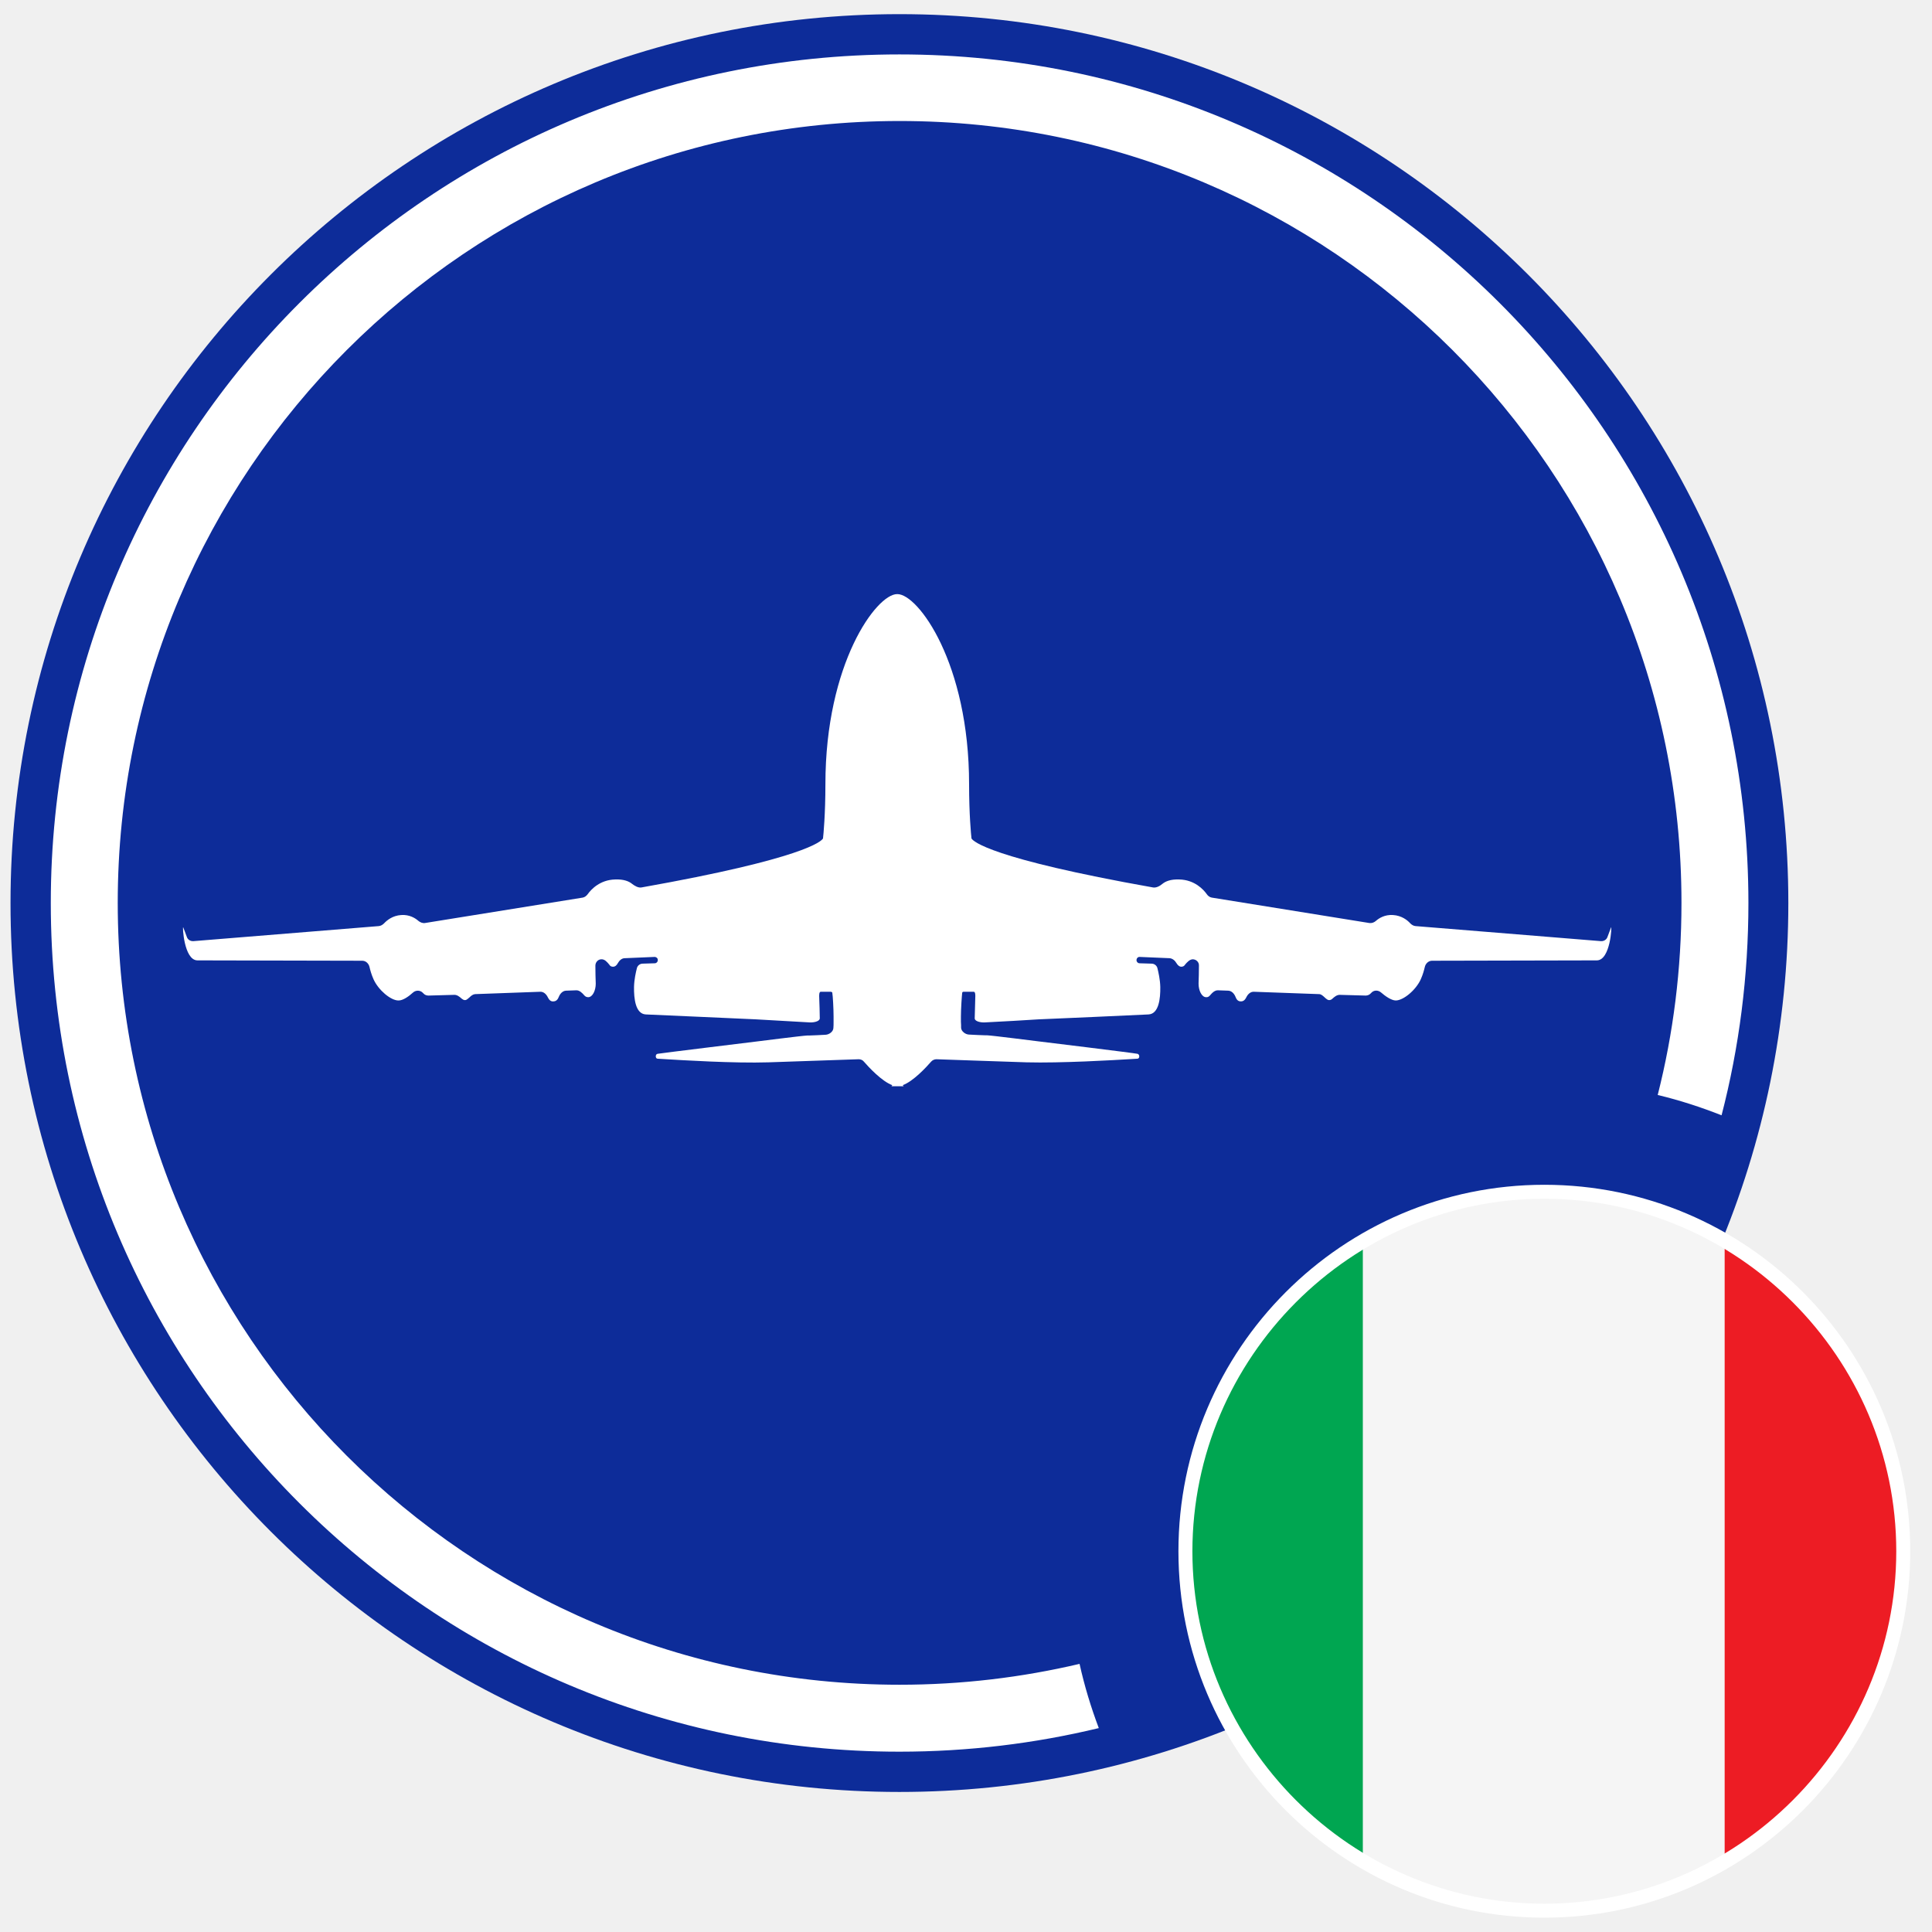
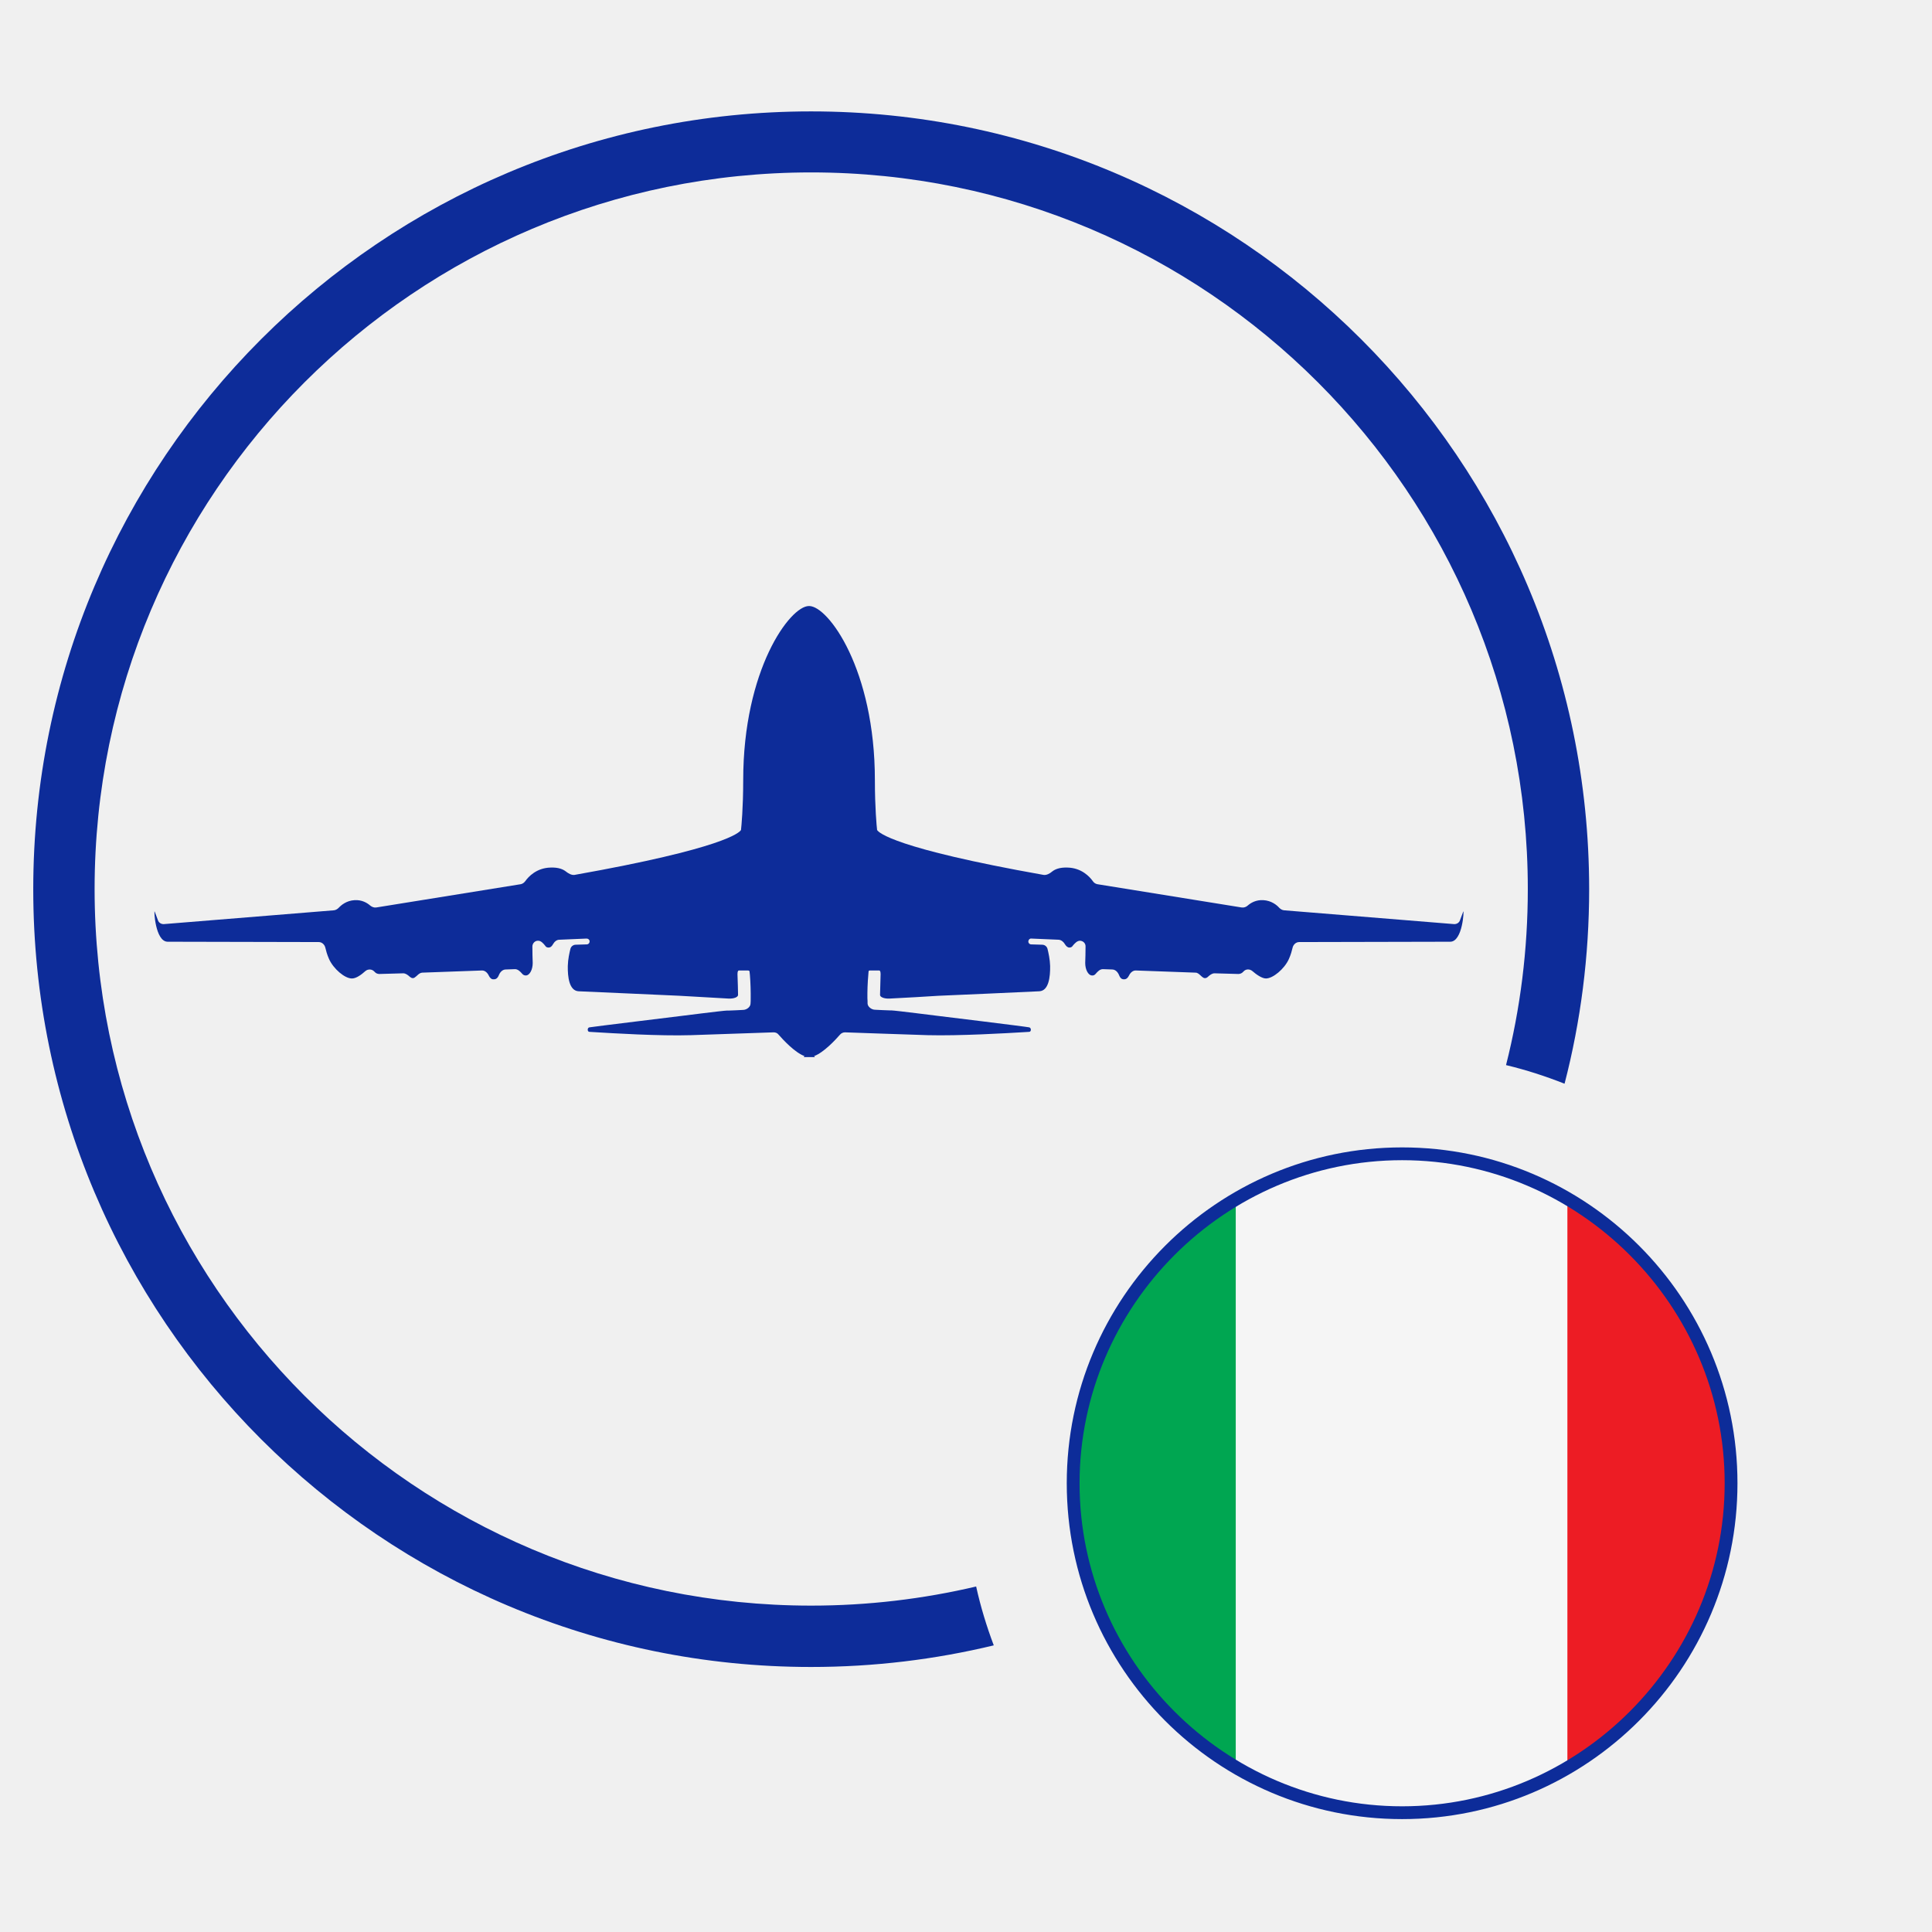
- <svg xmlns="http://www.w3.org/2000/svg" xmlns:xlink="http://www.w3.org/1999/xlink" version="1.0" id="Ebene_1" x="0px" y="0px" viewBox="455 455 1065 1065" style="enable-background:new 0 0 1991 1993;" xml:space="preserve">
+ <svg xmlns="http://www.w3.org/2000/svg" xmlns:xlink="http://www.w3.org/1999/xlink" version="1.0" id="Ebene_1" x="0px" y="0px" viewBox="463 418 1162 1162" style="enable-background:new 0 0 1991 1993;" xml:space="preserve">
  <style type="text/css">
	.st0{clip-path:url(#SVGID_2_);fill:#FFFFFF;}
	.st1{clip-path:url(#SVGID_2_);fill:#00A651;}
	.st2{clip-path:url(#SVGID_2_);fill:#F5F5F5;}
	.st3{clip-path:url(#SVGID_2_);fill:#ED1C24;}
- 	.st4{fill:#FFFFFF;}
- 	.st5{fill-rule:evenodd;clip-rule:evenodd;fill:#FFFFFF;}
+ 	.st4{fill:#0D2C99;}
+ 	.st5{fill-rule:evenodd;clip-rule:evenodd;fill:#0D2C99;}
</style>
-   <circle cx="950.8" cy="952.8" r="490" fill="#0D2C99" />
  <g>
    <defs>
      <path id="SVGID_1_" d="M1306.5,1510c-109.9,0-199.5-89.8-199.5-200s89.6-200,199.5-200s199.5,89.8,199.5,200    S1416.4,1510,1306.5,1510z" />
    </defs>
    <clipPath id="SVGID_2_">
      <use xlink:href="#SVGID_1_" style="overflow:visible;" />
    </clipPath>
    <rect x="1007" y="1108" class="st0" width="598" height="404" />
    <path class="st1" d="M1206.3,1512.5h-189c-5.7,0-10.3-4.8-10.3-10.6v-382.1c0-5.9,4.6-10.6,10.3-10.6h189V1512.5z" />
    <path class="st2" d="M1405.7,1109.2h-199.3v403.3h199.3V1109.2z" />
    <path class="st3" d="M1594.7,1512.5h-189v-403.3h189c5.7,0,10.3,4.8,10.3,10.6v382.1C1605,1507.8,1600.4,1512.5,1594.7,1512.5z" />
  </g>
  <path class="st4" d="M1306.3,1115.8c106.6,0,194,87.5,194,194.3c0,106.8-87.3,194.3-194,194.3c-106.6,0-194-87.5-194-194.3  C1112.4,1203.3,1199.7,1115.8,1306.3,1115.8z M1306.3,1108.1c-111.3,0-201.7,90.6-201.7,202c0,111.5,90.4,202,201.7,202  c111.3,0,201.7-90.6,201.7-202C1508,1198.6,1417.6,1108.1,1306.3,1108.1z" />
  <path class="st5" d="M1027.1,1029c-0.2,0-25.1-3.2-28-3.3c-0.3,0-0.6,0-1,0c-2.3-0.1-6.1-0.2-9-0.4c-2-0.1-4.2-1.8-4.3-3.7  c0-1,0-2.2-0.1-3.3c0-1,0-2.1,0-3c0-4.3,0.5-11.4,0.7-13c0-0.1,0.1-0.2,0.1-0.3c0.2-0.3,0.5-0.3,0.8-0.3h5.5c0.9,0,0.9,2.1,0.8,3.4  c0,0.1,0,0.2,0,0.2c0,1.2-0.3,9.9-0.3,11.1c0,1.3,2.4,2.3,5.5,2.2c3-0.1,29.3-1.6,29.8-1.7c0,0,0,0,0,0l0.1,0  c3.1-0.1,54.9-2.4,60.4-2.7c5.7-0.3,6.6-8.7,6.5-15.2c-0.1-4-1-8-1.6-10.4c-0.4-1.4-1.7-2.4-3.2-2.4l-6.6-0.2c-1,0-1.8-0.9-1.7-1.9  c0.1-1,0.9-1.7,1.8-1.6l16.4,0.7c1.6,0.1,3,1.3,3.8,2.7c0.6,1,1.5,2,2.7,2c0.8,0,1.4-0.3,1.8-0.8c0.1-0.1,0.2-0.2,0.2-0.3  c1.2-1.4,2.6-3,4.4-3c1.9,0.1,3.4,1.6,3.3,3.5c0,3.1-0.1,7.6-0.2,9.9c0,3.8,1.7,7.4,4.1,7.5c1,0.1,1.7-0.4,2.2-1  c1.2-1.4,2.6-2.9,4.5-2.8l5.6,0.2c1.9,0.1,3.3,1.7,4,3.5c0.5,1.3,1.3,2.4,2.8,2.4c1.6,0.1,2.5-1,3.1-2.2c0.8-1.7,2.3-3.2,4.2-3.1  l35.9,1.3c1.2,0,2.1,0.9,3.1,1.8c0.5,0.5,1,0.9,1.5,1.2c0.3,0.2,0.6,0.3,1,0.3c0.7,0,1.3-0.3,1.8-0.8c1.1-1,2.4-2.1,4-2.1l14.3,0.4  c1,0,2.1-0.4,2.8-1.2l0.3-0.3c1.4-1.6,3.8-1.6,5.4-0.2c2.3,2,5.7,4.4,8.1,4.4c4.2,0,11.1-5.7,13.8-11.7c1.2-2.7,1.8-5,2.2-6.7  c0.4-1.9,2-3.5,4-3.5c16.3,0,84.3-0.2,90.9-0.2c7.5-0.1,8.3-19.5,7.8-18.2c-0.3,0.7-1.2,3.3-2,5.3c-0.5,1.5-2,2.4-3.6,2.3  l-102.2-8.3c-1.1-0.1-2.1-0.7-2.9-1.5c-1.5-1.7-4.7-4.3-9.5-4.6c-4.5-0.3-7.7,1.7-9.4,3.2c-1,0.9-2.3,1.4-3.7,1.2l-86.8-14  c-1.1-0.2-2.1-0.9-2.7-1.8c-1.9-2.7-6.8-8-15.2-8.2c-4.9-0.2-7.7,1.1-9.3,2.4c-1.4,1.2-3.4,2.3-5.2,2c-90.1-16-99.1-25.5-100-26.9  c-0.1-0.1-0.1-0.2-0.1-0.4c-0.2-1.6-1.3-13-1.3-29.6c0-66.7-28.1-104.8-39.5-104.8c0,0-0.1,0-0.1,0c0,0-0.1,0-0.1,0  c-11.3,0-39.5,38.1-39.5,104.8c0,16.6-1.1,28-1.3,29.6c0,0.1,0,0.3-0.1,0.4c-0.9,1.4-9.9,10.9-100,26.9c-1.8,0.3-3.8-0.9-5.2-2  c-1.6-1.3-4.4-2.6-9.3-2.4c-8.4,0.2-13.3,5.5-15.2,8.2c-0.7,0.9-1.6,1.6-2.7,1.8l-86.9,14c-1.3,0.2-2.6-0.3-3.7-1.2  c-1.7-1.5-4.9-3.5-9.4-3.2c-4.8,0.3-7.9,2.9-9.5,4.6c-0.8,0.8-1.8,1.4-2.9,1.5l-102.2,8.3c-1.6,0.1-3.1-0.8-3.6-2.3  c-0.7-2-1.7-4.5-2-5.3c-0.5-1.3,0.3,18.1,7.8,18.2c6.6,0,74.6,0.2,90.9,0.2c2,0,3.6,1.6,4,3.5c0.4,1.7,1,4,2.2,6.7  c2.7,6,9.5,11.7,13.7,11.7c2.5,0.1,5.8-2.3,8.1-4.4c1.6-1.4,4-1.3,5.4,0.2l0.3,0.3c0.7,0.8,1.7,1.2,2.8,1.2l14.3-0.4  c1.5,0,2.8,1,4,2.1c0.5,0.4,1.1,0.8,1.8,0.8c0.4,0,0.7-0.1,1-0.3c0.5-0.3,1-0.8,1.5-1.2c0.9-0.9,1.9-1.7,3.1-1.8l35.9-1.3  c1.9-0.1,3.4,1.4,4.2,3.1c0.6,1.2,1.5,2.4,3.1,2.2c1.5,0,2.4-1.1,2.9-2.4c0.7-1.8,2.1-3.4,4-3.5l5.6-0.2c1.8-0.1,3.3,1.4,4.5,2.8  c0.5,0.6,1.2,1,2.2,1c2.4-0.1,4.1-3.7,4.1-7.5c-0.1-2.3-0.2-6.7-0.2-9.9c0-1.9,1.5-3.5,3.3-3.5c1.8-0.1,3.2,1.5,4.4,3  c0.1,0.1,0.2,0.2,0.2,0.3c0.4,0.5,1,0.8,1.8,0.8c1.3,0,2.1-0.9,2.7-2c0.8-1.4,2.1-2.7,3.8-2.7l16.4-0.7c1,0,1.8,0.7,1.8,1.6  c0.1,1-0.7,1.9-1.7,1.9l-6.6,0.2c-1.5,0-2.8,1-3.2,2.4c-0.6,2.4-1.5,6.3-1.6,10.4c-0.1,6.5,0.8,14.9,6.5,15.2  c5.7,0.2,60.1,2.7,60.6,2.7c0,0,0,0,0,0c0.5,0,26.8,1.5,29.8,1.7c3.1,0.1,5.5-0.9,5.5-2.2c0-1.2-0.2-9.9-0.3-11.1c0-0.1,0-0.2,0-0.2  c-0.1-1.3-0.1-3.4,0.8-3.4h5.5c0.3,0,0.6,0.1,0.8,0.3c0.1,0.1,0.1,0.2,0.1,0.3c0.3,1.6,0.7,8.7,0.7,13c0,1,0,2,0,3.1  c0,1.2,0,2.3-0.1,3.3c-0.1,2-2.3,3.6-4.3,3.7c-2.7,0.2-6.4,0.3-8.6,0.4c-0.5,0-1,0-1.3,0c-2.9,0.1-27.8,3.3-28,3.3h0h0  c-0.7,0.1-53.3,6.5-54.7,6.8c-1.4,0.2-1.3,2.7,0,2.7c0.2,0,1.4,0.1,3.3,0.2c9.8,0.6,38.9,2.4,57.8,1.8c19.3-0.7,43.1-1.5,49.7-1.7  c1.1,0,2.2,0.4,2.9,1.3c2.7,3.1,9.9,10.9,15.7,13c-0.5,0.4-0.7,0.6,0,0.6h2.7c0,0,0,0,0,0h3c0.7,0,0.6-0.2,0-0.6  c5.8-2.1,13-9.9,15.7-13c0.7-0.8,1.8-1.3,2.9-1.3c6.6,0.2,30.3,1.1,49.7,1.7c18.8,0.5,48-1.2,57.8-1.8c1.9-0.1,3.1-0.2,3.3-0.2  c1.3,0,1.4-2.4,0-2.7C1080.4,1035.5,1027.3,1029,1027.1,1029L1027.1,1029L1027.1,1029z" />
  <path class="st4" d="M950.8,485C692.5,485,483,694.5,483,952.8c0,258.4,209.5,467.8,467.8,467.8c37.9,0,74.6-4.5,109.9-13  c-4.3-11.4-7.9-23.2-10.6-35.4c-31.9,7.5-65.1,11.5-99.2,11.5c-238,0-431-192.9-431-431c0-238,193-431,431-431  c238,0,431,193,431,431c0,36.5-4.5,72-13.1,105.9c12.1,2.9,23.8,6.7,35.2,11.2c9.7-37.4,14.8-76.7,14.8-117.1  C1418.7,694.5,1209.2,485,950.8,485z" />
</svg>
